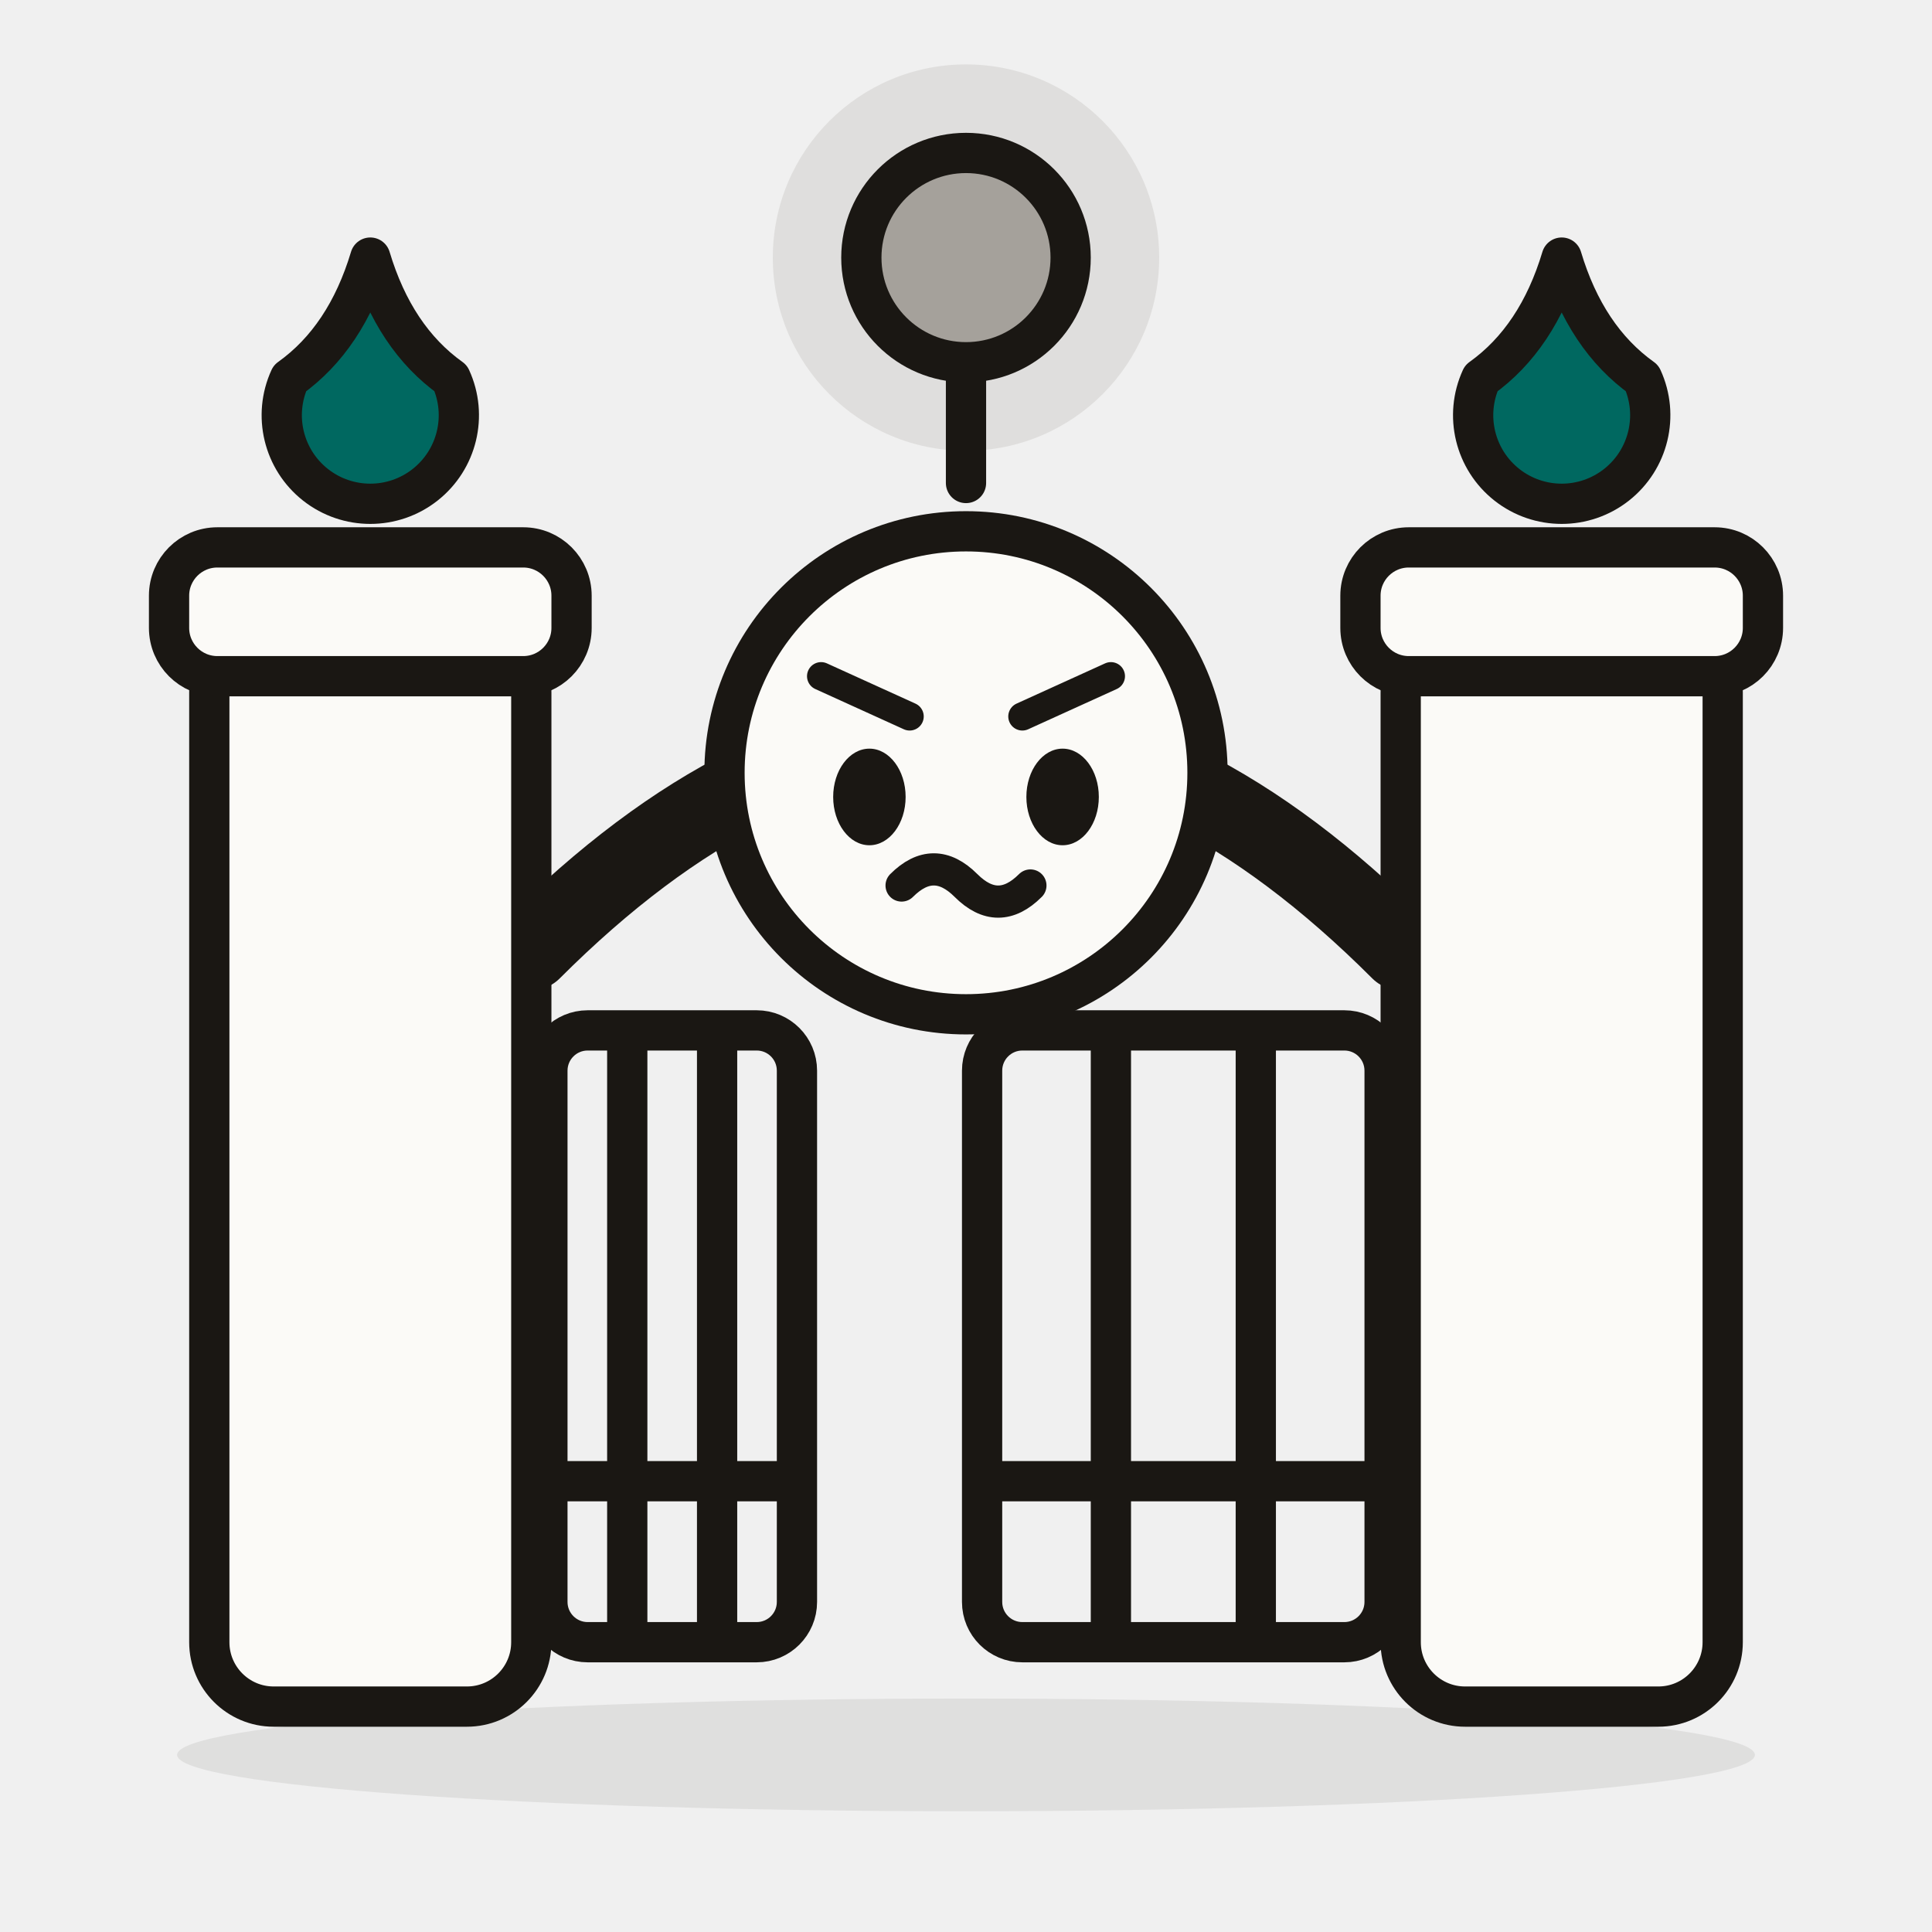
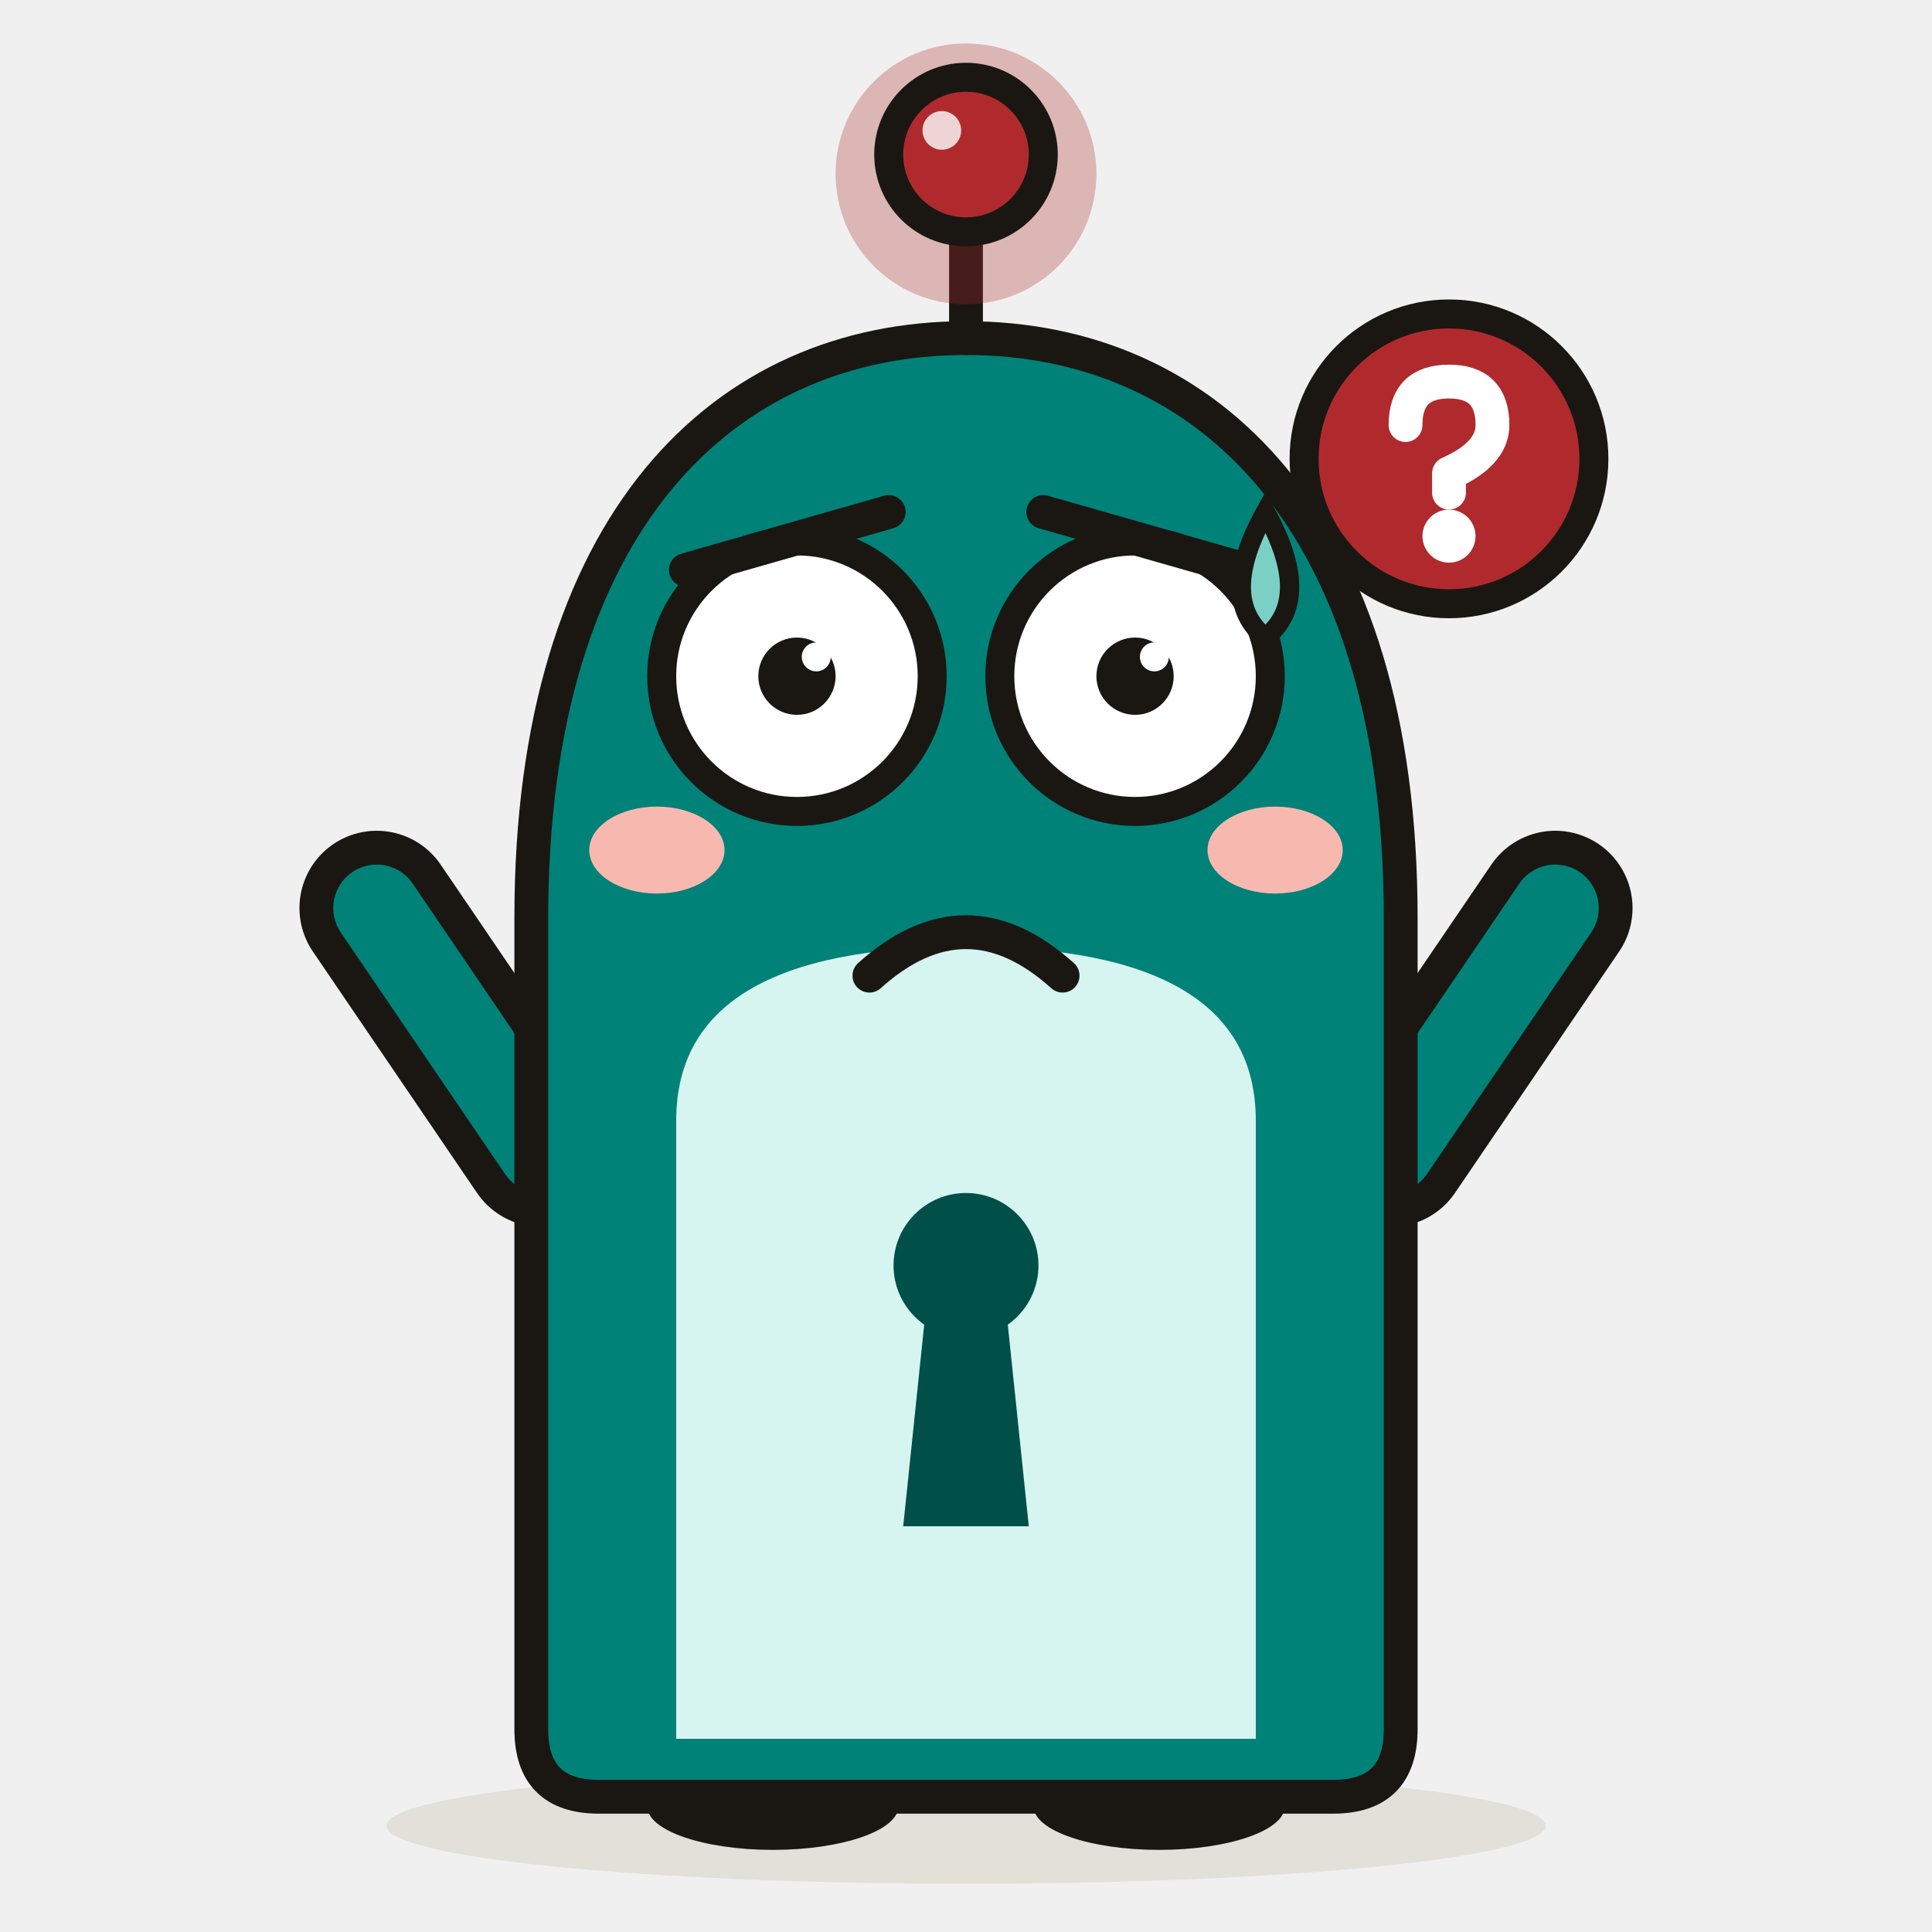
- <svg xmlns="http://www.w3.org/2000/svg" viewBox="0 0 240 240" width="240" height="240" role="img" aria-label="Thyro: something went wrong, with a shrug.">
+ <svg xmlns="http://www.w3.org/2000/svg" viewBox="0 0 400 400" width="400" height="400" role="img" aria-label="Pyli, the gate guardian">
  <style>
- .pop{transform-origin:120px 218px;animation:pop .7s cubic-bezier(.2,.9,.3,1.2) both}
- .float{animation:float 4.5s ease-in-out .7s infinite}
- .shadow{transform-origin:120px 218px;animation:shadow 4.5s ease-in-out .7s infinite}
- .halo{transform-origin:120px 32px;animation:halo 3s ease-in-out infinite}
- .lamp{transform-origin:120px 32px;animation:lamp 3s ease-in-out infinite}
- .eye,.lid{transform-box:fill-box;transform-origin:center;animation:blink 5.5s 1.2s infinite}
- .mouth{transform-box:fill-box;transform-origin:center}
- .fin{transform-box:fill-box;transform-origin:50% 100%;animation:fin 3.6s ease-in-out infinite}
- .fin2{animation-delay:1.1s}
- @keyframes pop{from{opacity:0;transform:translateY(10px) scale(.88)}to{opacity:1;transform:none}}
- @keyframes float{50%{transform:translateY(-3px)}}
- @keyframes shadow{0%,100%{opacity:.08;transform:scaleX(1)}50%{opacity:.04;transform:scaleX(.93)}}
- @keyframes halo{50%{transform:scale(1.28);opacity:.12}}
- @keyframes lamp{50%{transform:scale(1.07)}}
- @keyframes blink{0%,93%,100%{transform:scaleY(1)}96%{transform:scaleY(.1)}}
- @keyframes fin{50%{transform:scale(1.05,1.08)}}
- .lamp{animation:flick 2.4s steps(1) infinite}
- .shrug{animation:shrug 3.6s ease-in-out 1.2s infinite}
- .head{transform-origin:120px 96px;animation:tilt 3.6s ease-in-out 1.2s infinite}
- @keyframes flick{0%,70%,100%{opacity:1}75%{opacity:.5}80%{opacity:1}}
- @keyframes shrug{0%,100%{transform:translateY(0)}20%,40%{transform:translateY(-7px)}}
- @keyframes tilt{0%,100%{transform:rotate(0)}25%,45%{transform:rotate(-4deg)}}@media (prefers-reduced-motion:reduce){*{animation:none!important}}</style>
-   <g class="pop">
-     <ellipse class="shadow" cx="120" cy="218" rx="98" ry="7" fill="#1a1713" opacity=".08" />
-     <g class="float">
-       <g id="left-arm">
-         <rect x="68" y="128" width="31" height="76" rx="5" fill="none" stroke="#1a1713" stroke-width="5">
-           <animate attributeName="width" from="50" to="31" begin="0.35s" dur="1.1s" fill="freeze" calcMode="spline" keyTimes="0;1" keySplines=".3 .8 .3 1" />
-         </rect>
-         <path d="M68 184H99" stroke="#1a1713" stroke-width="5">
-           <animate attributeName="d" from="M68 184H118" to="M68 184H99" begin="0.35s" dur="1.1s" fill="freeze" calcMode="spline" keyTimes="0;1" keySplines=".3 .8 .3 1" />
-         </path>
-         <path d="M77.92 128V204" stroke="#1a1713" stroke-width="5">
-           <animate attributeName="d" from="M84 128V204" to="M77.92 128V204" begin="0.35s" dur="1.1s" fill="freeze" calcMode="spline" keyTimes="0;1" keySplines=".3 .8 .3 1" />
-         </path>
-         <path d="M89.08 128V204" stroke="#1a1713" stroke-width="5">
-           <animate attributeName="d" from="M102 128V204" to="M89.08 128V204" begin="0.35s" dur="1.1s" fill="freeze" calcMode="spline" keyTimes="0;1" keySplines=".3 .8 .3 1" />
-         </path>
-       </g>
-       <g id="right-arm">
-         <rect x="122" y="128" width="50" height="76" rx="5" fill="none" stroke="#1a1713" stroke-width="5">
-           <animate attributeName="x" from="122" to="122" begin="0.35s" dur="1.1s" fill="freeze" calcMode="spline" keyTimes="0;1" keySplines=".3 .8 .3 1" />
-           <animate attributeName="width" from="50" to="50" begin="0.35s" dur="1.1s" fill="freeze" calcMode="spline" keyTimes="0;1" keySplines=".3 .8 .3 1" />
-         </rect>
-         <path d="M122 184H172" stroke="#1a1713" stroke-width="5">
-           <animate attributeName="d" from="M122 184H172" to="M122 184H172" begin="0.35s" dur="1.1s" fill="freeze" calcMode="spline" keyTimes="0;1" keySplines=".3 .8 .3 1" />
-         </path>
-         <path d="M138 128V204" stroke="#1a1713" stroke-width="5">
-           <animate attributeName="d" from="M138 128V204" to="M138 128V204" begin="0.35s" dur="1.1s" fill="freeze" calcMode="spline" keyTimes="0;1" keySplines=".3 .8 .3 1" />
-         </path>
-         <path d="M156 128V204" stroke="#1a1713" stroke-width="5">
-           <animate attributeName="d" from="M156 128V204" to="M156 128V204" begin="0.35s" dur="1.1s" fill="freeze" calcMode="spline" keyTimes="0;1" keySplines=".3 .8 .3 1" />
-         </path>
-       </g>
-       <path id="lintel" d="M66 118Q120 64 174 118" fill="none" stroke="#1a1713" stroke-width="10" stroke-linecap="round" />
-       <g id="body">
-         <rect x="26" y="78" width="40" height="134" rx="8" fill="#fbfaf7" stroke="#1a1713" stroke-width="5" />
-         <rect x="21" y="68" width="50" height="16" rx="6" fill="#fbfaf7" stroke="#1a1713" stroke-width="5" />
-         <path class="fin " d="M46 32Q49 42 56 47A11 11 0 1 1 36 47Q43 42 46 32Z" fill="#006860" stroke="#1a1713" stroke-width="5" stroke-linejoin="round" />
-         <rect x="174" y="78" width="40" height="134" rx="8" fill="#fbfaf7" stroke="#1a1713" stroke-width="5" />
-         <rect x="169" y="68" width="50" height="16" rx="6" fill="#fbfaf7" stroke="#1a1713" stroke-width="5" />
-         <path class="fin fin2" d="M194 32Q197 42 204 47A11 11 0 1 1 184 47Q191 42 194 32Z" fill="#006860" stroke="#1a1713" stroke-width="5" stroke-linejoin="round" />
-       </g>
-       <g class="shrug">
-         <circle class="halo" cx="120" cy="32" r="24" fill="#a5a19b" opacity=".22" />
-         <path d="M120 46V60" stroke="#1a1713" stroke-width="5" stroke-linecap="round" />
-         <circle class="lamp" cx="120" cy="32" r="13" fill="#a5a19b" stroke="#1a1713" stroke-width="5" />
-         <g id="head" class="head">
-           <circle cx="120" cy="96" r="30" fill="#fbfaf7" stroke="#1a1713" stroke-width="5" />
-           <g id="eye" class="eyes down">
-             <ellipse class="eye" cx="108" cy="99" rx="4.5" ry="6" fill="#1a1713" />
-             <ellipse class="eye" cx="132" cy="99" rx="4.5" ry="6" fill="#1a1713" />
-           </g>
-           <path id="brow" d="M102 84L113 89M127 89L138 84" stroke="#1a1713" stroke-width="3.5" stroke-linecap="round" />
-           <path class="mouth" d="M112 110Q116 106 120 110Q124 114 128 110" fill="none" stroke="#1a1713" stroke-width="4" stroke-linecap="round" />
-         </g>
-       </g>
+ .bob{animation:bob 3.2s ease-in-out infinite;transform-origin:200px 372px}
+ .glow{animation:glow 2.4s ease-in-out infinite;transform-origin:200px 32px}
+ .blink{animation:blink 5s infinite;transform-origin:200px 140px}
+ @keyframes bob{0%,100%{transform:translateY(0)}50%{transform:translateY(-6px)}}
+ @keyframes glow{0%,100%{opacity:.25}50%{opacity:.5}}
+ @keyframes blink{0%,94%,100%{transform:scaleY(1)}97%{transform:scaleY(.1)}}
+ @media (prefers-reduced-motion:reduce){.bob,.glow,.blink{animation:none}}
+ </style>
+   <ellipse cx="200" cy="378" rx="120" ry="12" fill="#e3dfd9" />
+   <g class="bob">
+     <line x1="112" y1="238" x2="78" y2="188" stroke-linecap="round" stroke="#1a1713" stroke-width="32" />
+     <line x1="112" y1="238" x2="78" y2="188" stroke-linecap="round" stroke="#008278" stroke-width="18" />
+     <line x1="288" y1="238" x2="322" y2="188" stroke-linecap="round" stroke="#1a1713" stroke-width="32" />
+     <line x1="288" y1="238" x2="322" y2="188" stroke-linecap="round" stroke="#008278" stroke-width="18" />
+     <ellipse cx="160" cy="374" rx="26" ry="9" fill="#1a1713" />
+     <ellipse cx="240" cy="374" rx="26" ry="9" fill="#1a1713" />
+     <path d="M110 358 V190 C110 108 150 70 200 70 C250 70 290 108 290 190 V358 Q290 372 276 372 H124 Q110 372 110 358 Z" fill="#008278" stroke="#1a1713" stroke-width="7" stroke-linejoin="round" />
+     <path d="M140 360 V232 Q140 196 200 196 Q260 196 260 232 V360 Z" fill="#d6f4f0" />
+     <circle cx="200" cy="262" r="15" fill="#004f49" />
+     <path d="M192 268 H208 L213 316 H187 Z" fill="#004f49" />
+     <line x1="200" y1="70" x2="200" y2="44" stroke="#1a1713" stroke-width="7" stroke-linecap="round" />
+     <circle class="glow" cx="200" cy="36" r="27" fill="#b02a2d" opacity=".3" />
+     <circle cx="200" cy="32" r="16" fill="#b02a2d" stroke="#1a1713" stroke-width="6" />
+     <circle cx="195" cy="27" r="4" fill="#fff" opacity=".8" />
+     <ellipse cx="136" cy="176" rx="14" ry="9" fill="#f7b8b0" />
+     <ellipse cx="264" cy="176" rx="14" ry="9" fill="#f7b8b0" />
+     <g class="blink">
+       <circle cx="165" cy="140" r="28" fill="#fff" stroke="#1a1713" stroke-width="6" />
+       <circle cx="165" cy="140" r="8" fill="#1a1713" />
+       <circle cx="169" cy="136" r="3" fill="#fff" />
+       <circle cx="235" cy="140" r="28" fill="#fff" stroke="#1a1713" stroke-width="6" />
+       <circle cx="235" cy="140" r="8" fill="#1a1713" />
+       <circle cx="239" cy="136" r="3" fill="#fff" />
+       <path d="M142 118 L184 106 M258 118 L216 106" stroke="#1a1713" stroke-width="7" stroke-linecap="round" />
+     </g>
+     <path d="M180 202 Q200 184 220 202" fill="none" stroke="#1a1713" stroke-width="7" stroke-linecap="round" />
+     <path d="M262 106 Q272 124 262 132 Q252 124 262 106 Z" fill="#7bd0c6" stroke="#1a1713" stroke-width="4" />
+     <circle cx="300" cy="95" r="30" fill="#b02a2d" stroke="#1a1713" stroke-width="6" />
+     <g fill="none" stroke="#fff" stroke-width="7" stroke-linecap="round" stroke-linejoin="round">
+       <path d="M291 88 Q291 79 300 79 Q309 79 309 88 Q309 94 300 98 V102" />
+       <circle cx="300" cy="111" r="2" fill="#fff" />
    </g>
  </g>
</svg>
